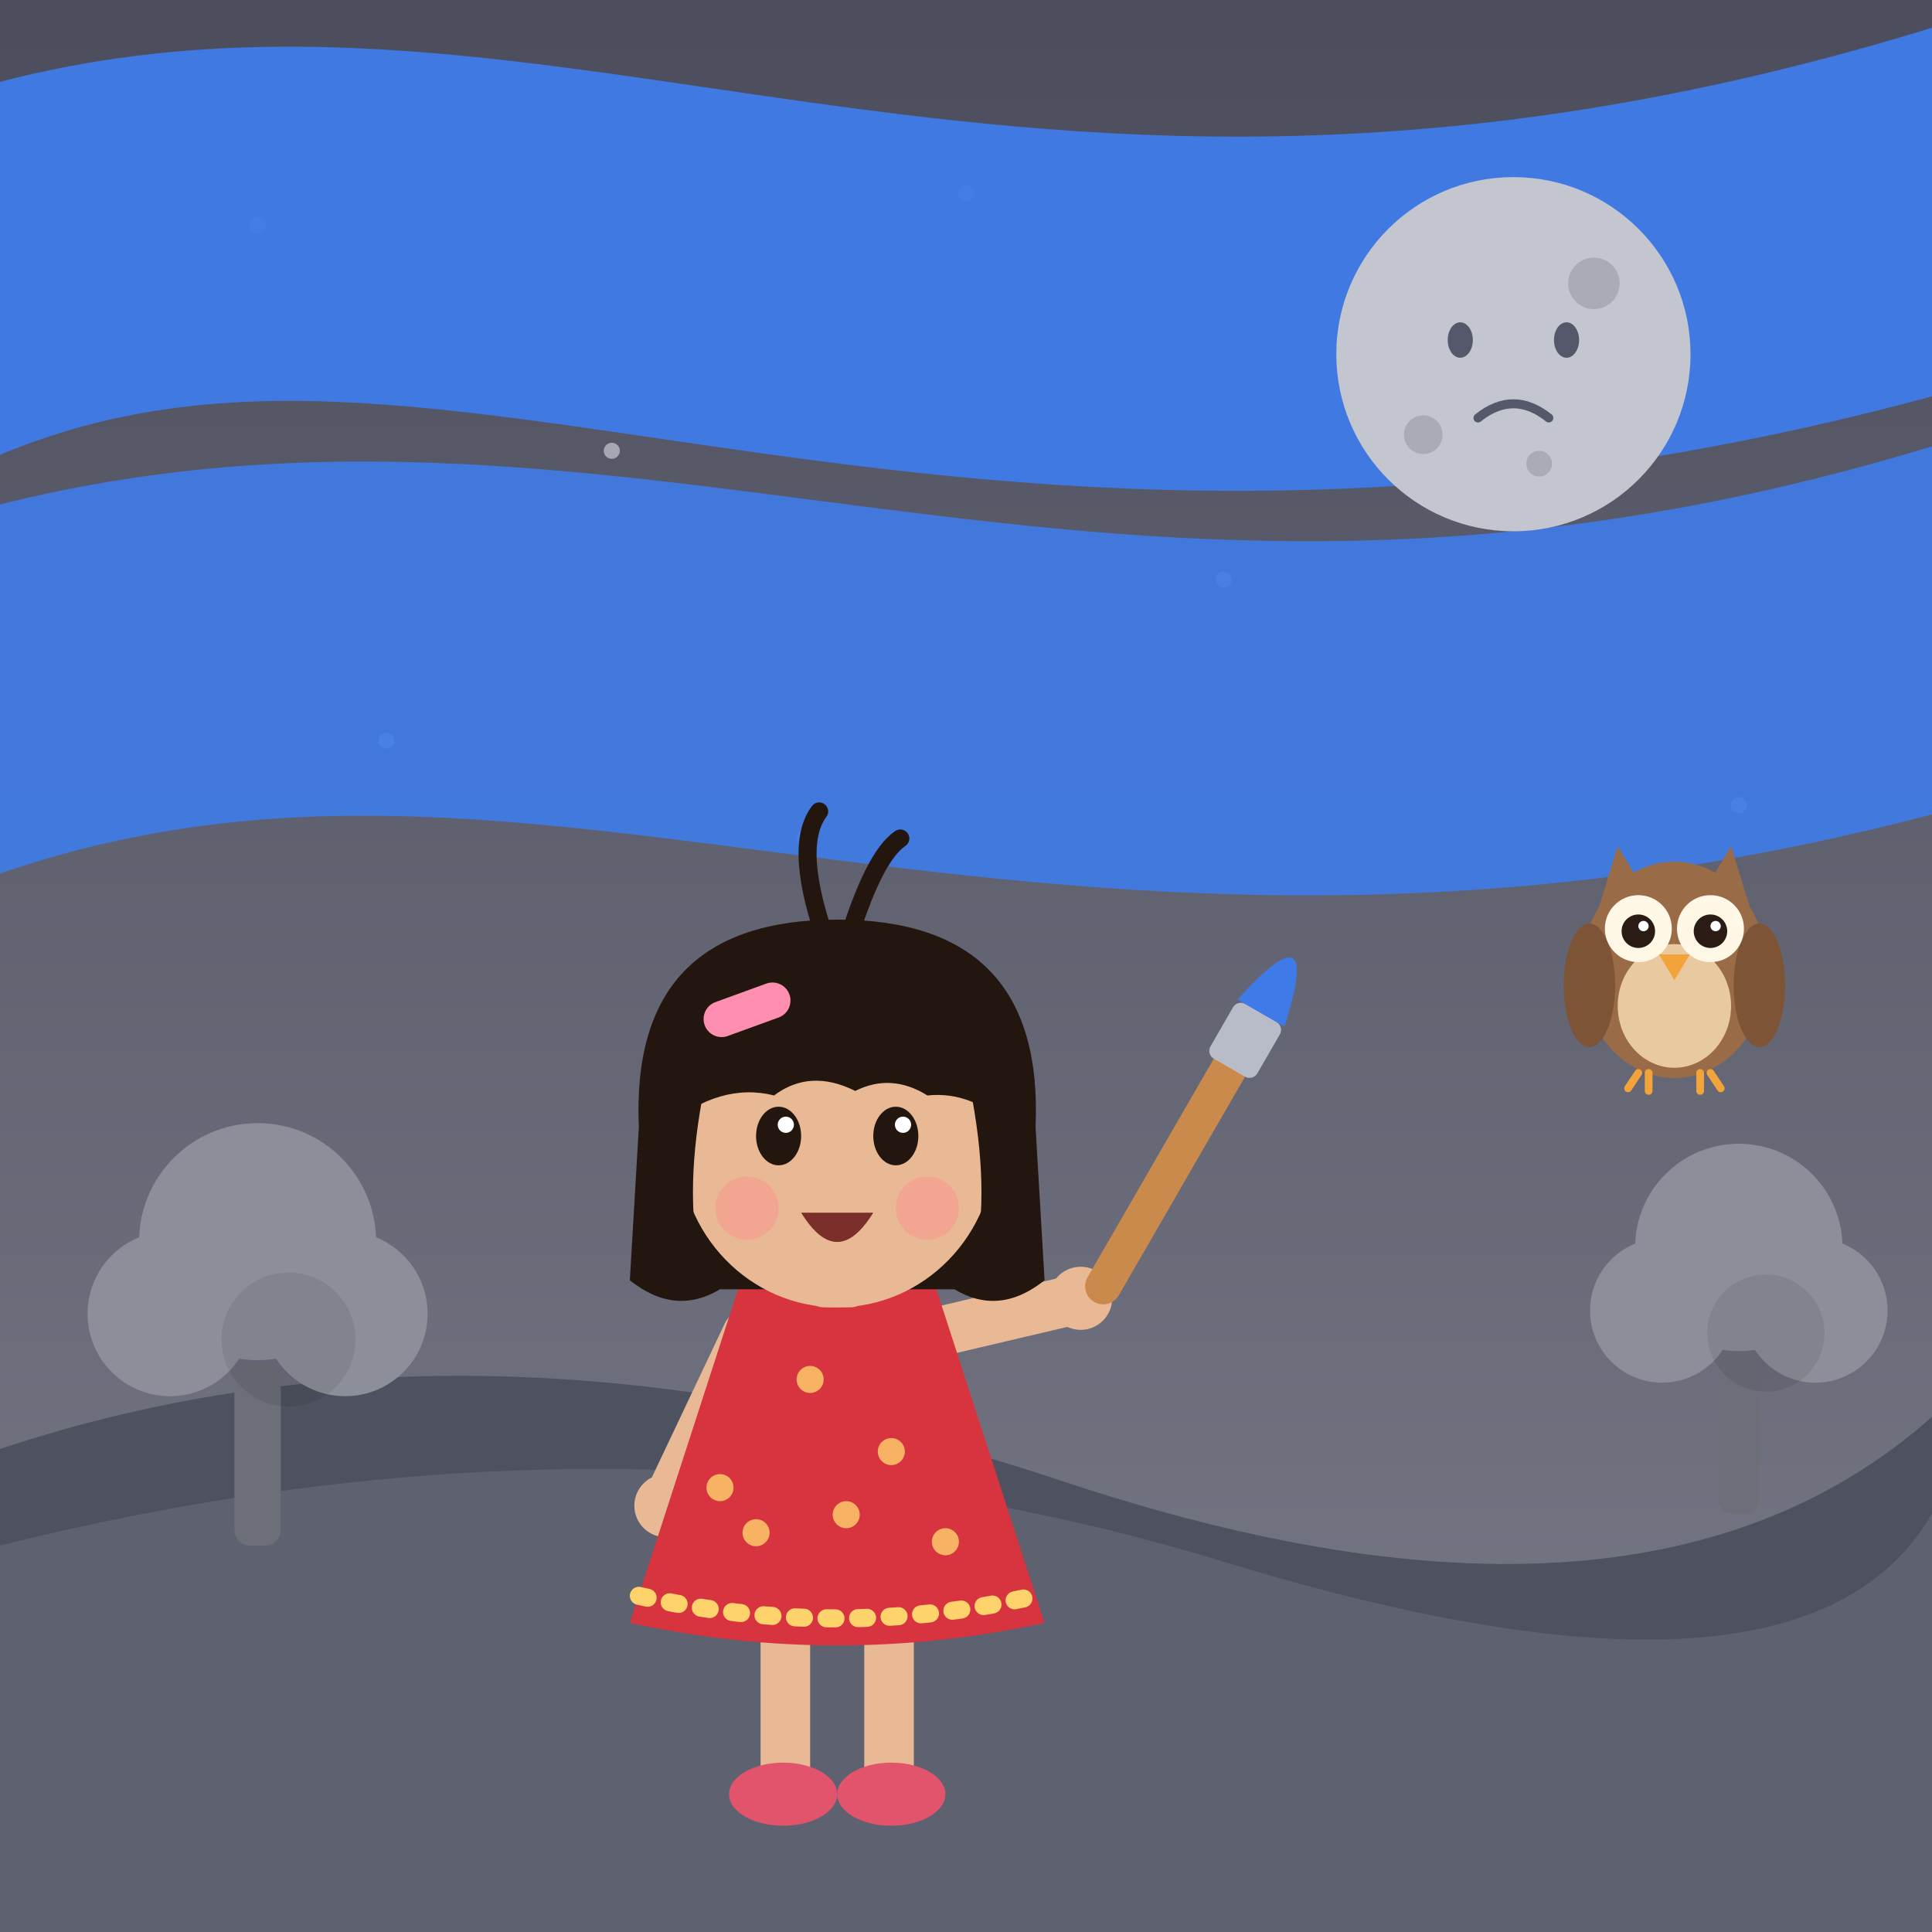
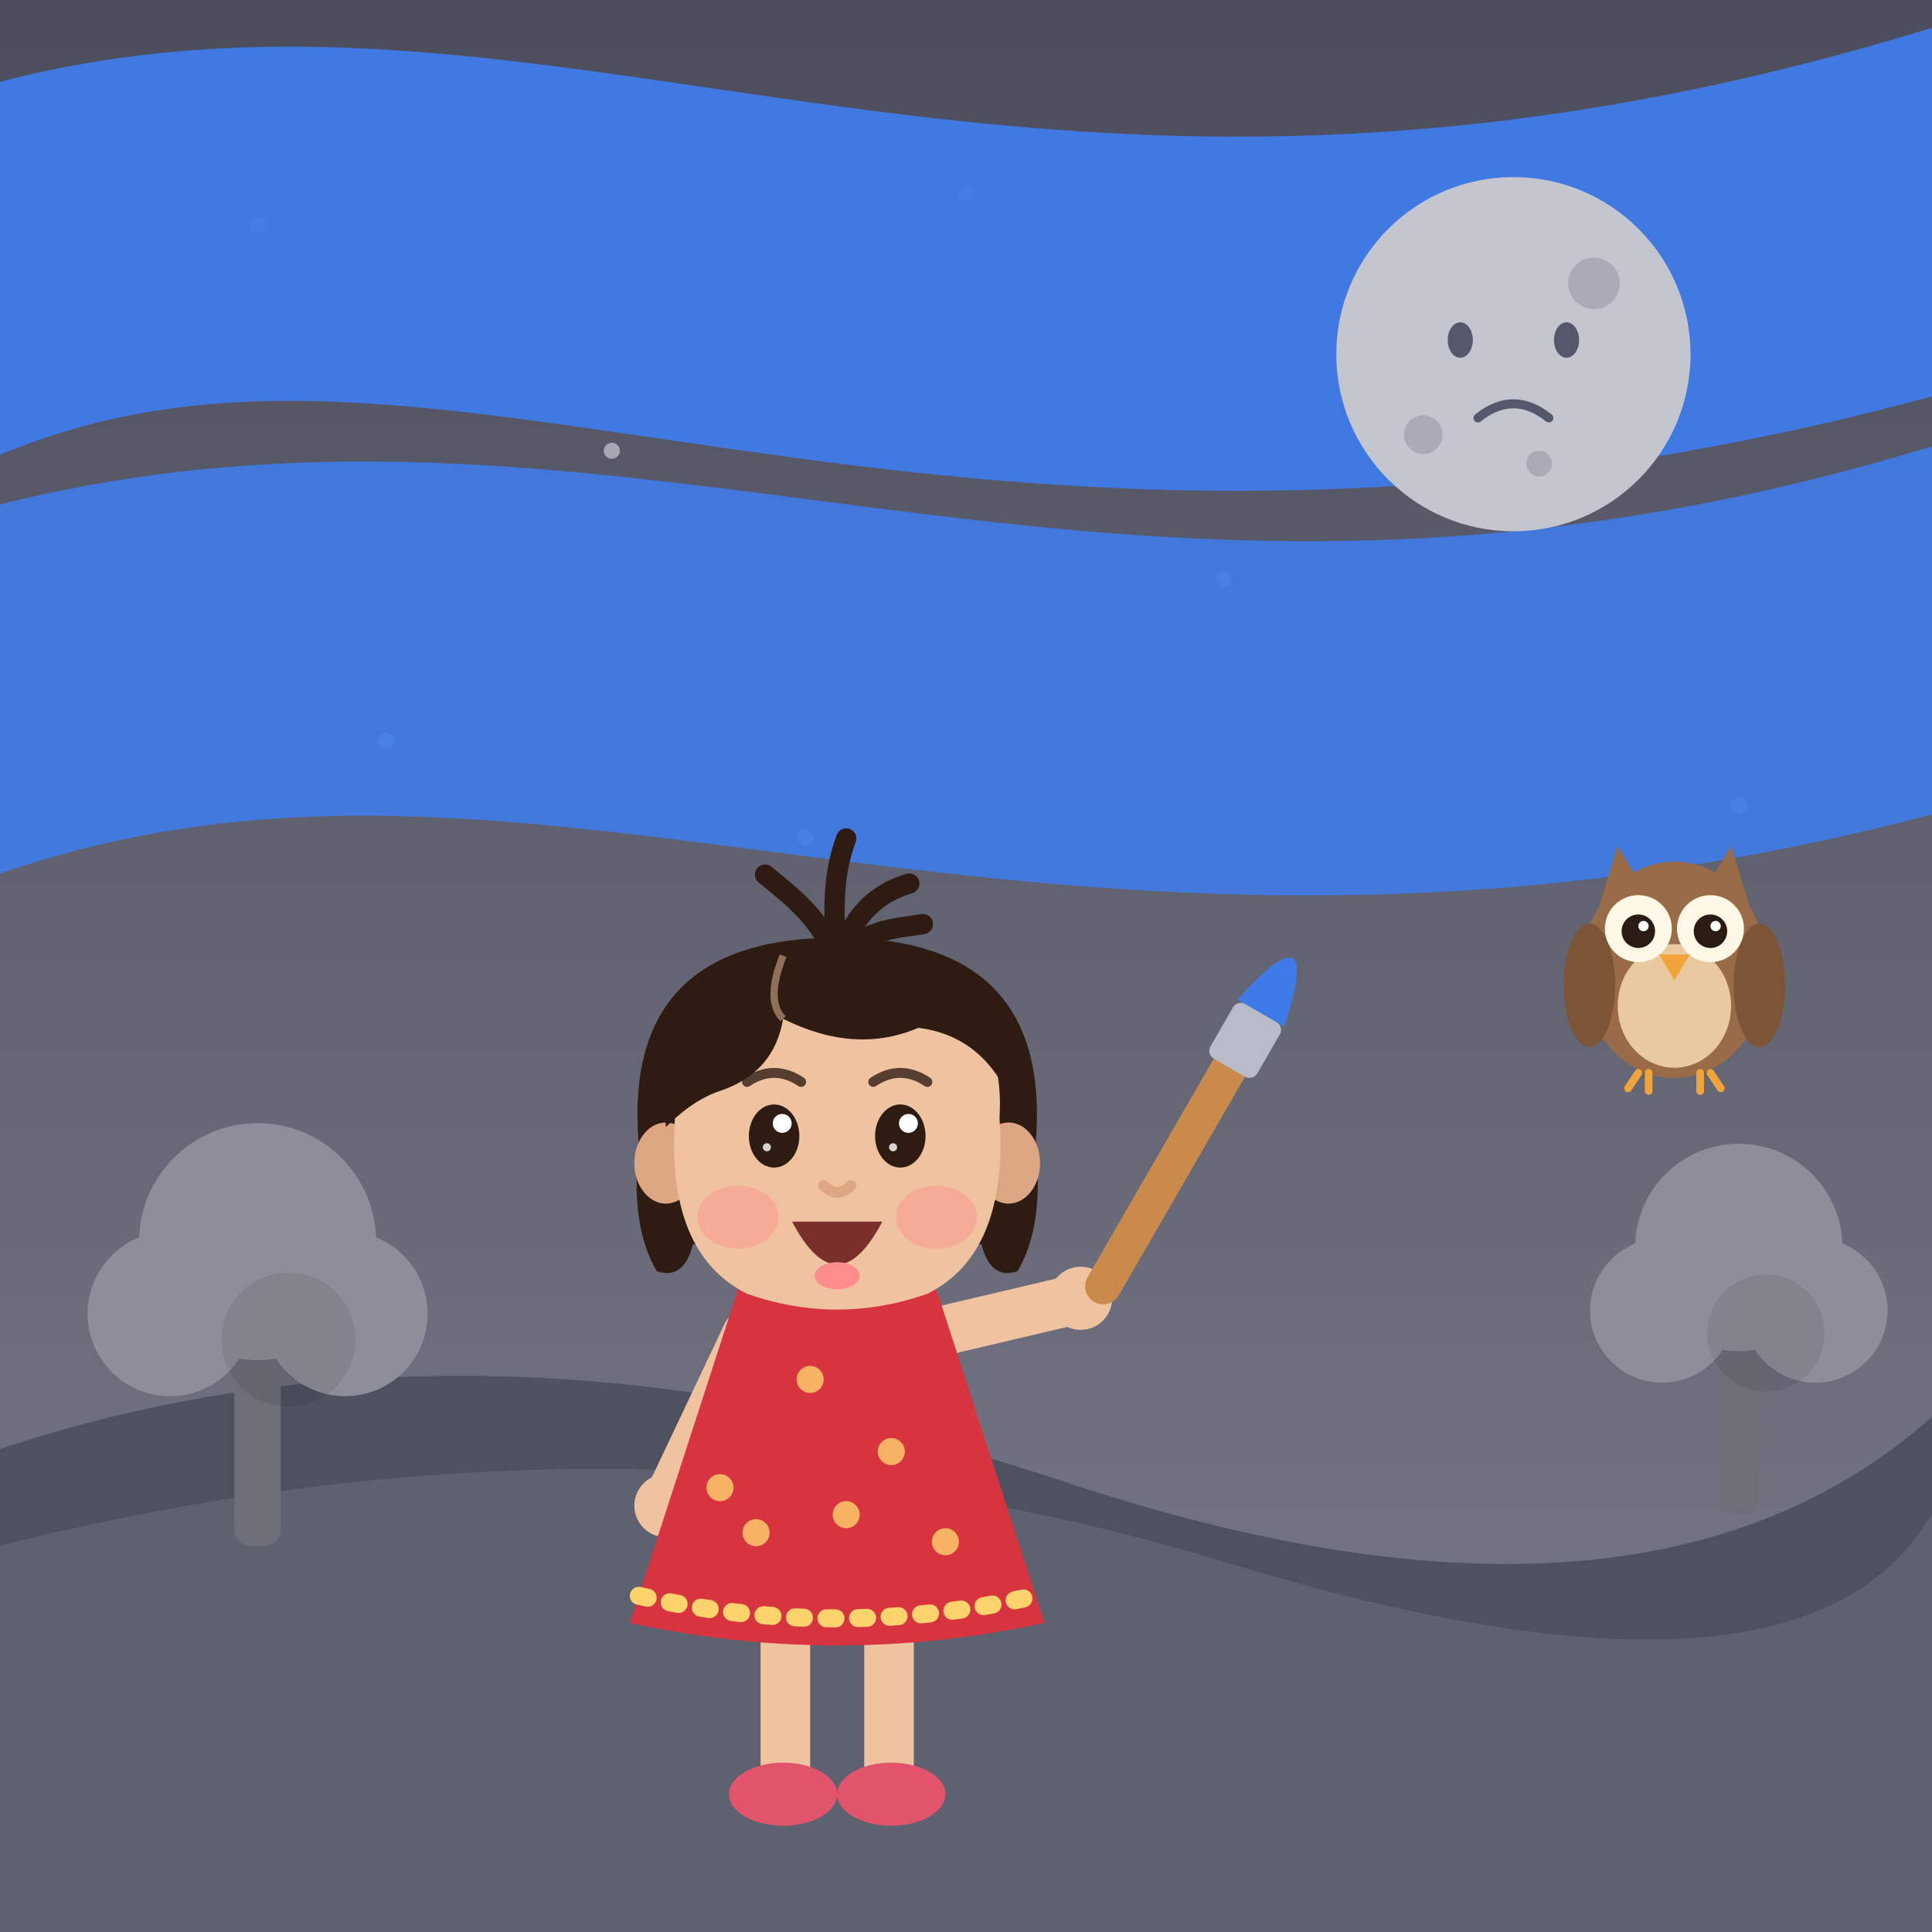
<svg xmlns="http://www.w3.org/2000/svg" viewBox="0 0 600 600" width="600" height="600" role="img">
  <defs>
    <linearGradient id="sky-grey" x1="0" y1="0" x2="0" y2="1">
      <stop offset="0" stop-color="#4b4d5c" />
      <stop offset="1" stop-color="#7a7c8a" />
    </linearGradient>
  </defs>
  <rect width="600" height="600" fill="url(#sky-grey)" />
  <circle cx="80" cy="70" r="2.5" fill="#b9bbc4" opacity="0.8" />
  <circle cx="190" cy="140" r="2.5" fill="#b9bbc4" opacity="0.8" />
  <circle cx="300" cy="60" r="2.5" fill="#b9bbc4" opacity="0.8" />
  <circle cx="120" cy="230" r="2.5" fill="#b9bbc4" opacity="0.8" />
  <circle cx="380" cy="180" r="2.5" fill="#b9bbc4" opacity="0.8" />
  <circle cx="540" cy="250" r="2.5" fill="#b9bbc4" opacity="0.8" />
  <circle cx="250" cy="260" r="2.5" fill="#b9bbc4" opacity="0.8" />
  <path d="M-20,90 C150,20 300,160 620,60" fill="none" stroke="#3f7be8" stroke-width="110" stroke-linecap="round" stroke-linejoin="round" opacity="0.95" />
  <path d="M-20,220 C180,150 330,280 620,190" fill="none" stroke="#3f7be8" stroke-width="110" stroke-linecap="round" stroke-linejoin="round" opacity="0.9" />
  <circle cx="470" cy="110" r="55" fill="#c3c5cf" />
  <circle cx="495" cy="88" r="8" fill="#a9abb6" />
  <circle cx="442" cy="135" r="6" fill="#a9abb6" />
  <circle cx="478" cy="144" r="4" fill="#a9abb6" />
  <ellipse cx="453.5" cy="105.6" rx="3.9" ry="5.5" fill="#55586a" />
  <ellipse cx="486.5" cy="105.6" rx="3.9" ry="5.5" fill="#55586a" />
  <path d="M459.0,129.8 Q470.0,121.0 481.0,129.8" fill="none" stroke="#55586a" stroke-width="2.8" stroke-linecap="round" />
  <path d="M0,450 Q150,400 330,460 T600,440 V600 H0 Z" fill="#4e5160" />
  <path d="M0,480 Q200,430 380,485 T600,470 V600 H0 Z" fill="#5d6170" />
  <g transform="translate(80.0 480.0) scale(0.8)">
    <rect x="-9" y="-70" width="18" height="70" rx="6" fill="#6d6f78" />
    <circle cx="0" cy="-118" r="46" fill="#8c8f99" />
    <circle cx="-34" cy="-90" r="32" fill="#8c8f99" />
    <circle cx="34" cy="-90" r="32" fill="#8c8f99" />
    <circle cx="12" cy="-80" r="26" fill="#000000" opacity="0.08" />
  </g>
  <g transform="translate(540.0 470.0) scale(0.7)">
    <rect x="-9" y="-70" width="18" height="70" rx="6" fill="#6d6f78" />
    <circle cx="0" cy="-118" r="46" fill="#8c8f99" />
    <circle cx="-34" cy="-90" r="32" fill="#8c8f99" />
    <circle cx="34" cy="-90" r="32" fill="#8c8f99" />
    <circle cx="12" cy="-80" r="26" fill="#000000" opacity="0.08" />
  </g>
  <g transform="translate(520.0 330.0) scale(0.8)">
    <path d="M-30,-58 L-22,-84 L-10,-64 Z" fill="#9a6b47" />
    <path d="M30,-58 L22,-84 L10,-64 Z" fill="#9a6b47" />
    <ellipse cx="0" cy="-36" rx="36" ry="42" fill="#9a6b47" />
    <ellipse cx="0" cy="-22" rx="22" ry="24" fill="#e8c9a0" />
    <ellipse cx="-33" cy="-30" rx="10" ry="24" fill="#7d5536" />
    <ellipse cx="33" cy="-30" rx="10" ry="24" fill="#7d5536" />
    <circle cx="-14" cy="-52" r="13" fill="#fff8e6" />
    <circle cx="-14" cy="-51" r="6.5" fill="#2a1b14" />
    <circle cx="-12" cy="-53" r="2" fill="#fff" />
    <circle cx="14" cy="-52" r="13" fill="#fff8e6" />
    <circle cx="14" cy="-51" r="6.5" fill="#2a1b14" />
    <circle cx="16" cy="-53" r="2" fill="#fff" />
    <path d="M-6,-42 L6,-42 L0,-32 Z" fill="#f2a33a" />
    <path d="M-14,4 l-4,6 M-10,4 l0,7 M10,4 l0,7 M14,4 l4,6" stroke="#f2a33a" stroke-width="3" stroke-linecap="round" />
  </g>
  <g transform="translate(260.0 560.0) scale(1.4)">
-     <rect x="-17" y="-46" width="11" height="44" rx="5" fill="#e8b994" />
-     <rect x="6" y="-46" width="11" height="44" rx="5" fill="#e8b994" />
+     <rect x="-17" y="-46" width="11" height="44" rx="5" fill="#f0c3a0" />
+     <rect x="6" y="-46" width="11" height="44" rx="5" fill="#f0c3a0" />
    <ellipse cx="-12" cy="-2" rx="12" ry="7" fill="#e2546b" />
    <ellipse cx="12" cy="-2" rx="12" ry="7" fill="#e2546b" />
-     <path d="M-20,-104 L-38,-66" stroke="#e8b994" stroke-width="11" stroke-linecap="round" />
-     <circle cx="-38" cy="-66" r="7" fill="#e8b994" />
-     <path d="M20,-104 L54,-112" stroke="#e8b994" stroke-width="11" stroke-linecap="round" />
-     <circle cx="54" cy="-112" r="7" fill="#e8b994" />
+     <path d="M-20,-104 L-38,-66" stroke="#f0c3a0" stroke-width="11" stroke-linecap="round" />
+     <circle cx="-38" cy="-66" r="7" fill="#f0c3a0" />
+     <path d="M20,-104 L54,-112" stroke="#f0c3a0" stroke-width="11" stroke-linecap="round" />
+     <circle cx="54" cy="-112" r="7" fill="#f0c3a0" />
    <path d="M-22,-114 Q0,-120 22,-114 L46,-40 Q0,-30 -46,-40 Z" fill="#d8343f" />
    <path d="M-44,-46 Q0,-36 44,-46" fill="none" stroke="#ffd36b" stroke-width="4" stroke-dasharray="2 5" stroke-linecap="round" />
    <circle cx="-18" cy="-60" r="3" fill="#ffd36b" opacity="0.8" />
    <circle cx="12" cy="-78" r="3" fill="#ffd36b" opacity="0.8" />
    <circle cx="24" cy="-58" r="3" fill="#ffd36b" opacity="0.8" />
    <circle cx="-6" cy="-94" r="3" fill="#ffd36b" opacity="0.8" />
    <circle cx="-26" cy="-70" r="3" fill="#ffd36b" opacity="0.8" />
    <circle cx="2" cy="-64" r="3" fill="#ffd36b" opacity="0.8" />
-     <rect x="-7" y="-122" width="14" height="12" rx="4" fill="#e8b994" />
-     <path d="M-44,-150 Q-46,-196 0,-196 Q46,-196 44,-150 L46,-116 Q36,-108 26,-114 L-26,-114 Q-36,-108 -46,-116 Z" fill="#23160f" />
-     <circle cx="-35" cy="-142" r="6" fill="#d39f7a" />
-     <circle cx="35" cy="-142" r="6" fill="#d39f7a" />
-     <ellipse cx="0" cy="-146" rx="35" ry="36" fill="#e8b994" />
-     <path d="M-44,-154 Q-40,-128 -42,-114 Q-34,-112 -30,-118 Q-34,-134 -30,-156 Z" fill="#23160f" />
-     <path d="M44,-154 Q40,-128 42,-114 Q34,-112 30,-118 Q34,-134 30,-156 Z" fill="#23160f" />
-     <path d="M-38,-150 Q-38,-190 0,-190 Q38,-190 38,-150 Q30,-158 20,-157 Q12,-162 4,-158 Q-6,-163 -14,-157 Q-26,-160 -38,-150 Z" fill="#23160f" />
-     <path d="M-2,-190 Q-10,-212 -4,-220 M2,-190 Q8,-210 14,-214" fill="none" stroke="#23160f" stroke-width="4" stroke-linecap="round" />
-     <rect x="-30" y="-180" width="20" height="8" rx="4" fill="#ff8fb1" transform="rotate(-20 -20 -176)" />
-     <circle cx="-20" cy="-132" r="7" fill="#ff8b8b" opacity="0.45" />
-     <circle cx="20" cy="-132" r="7" fill="#ff8b8b" opacity="0.45" />
-     <ellipse cx="-13" cy="-148" rx="5" ry="6.5" fill="#23160f" />
-     <circle cx="-11.4" cy="-150.5" r="1.8" fill="#fff" />
-     <ellipse cx="13" cy="-148" rx="5" ry="6.5" fill="#23160f" />
-     <circle cx="14.6" cy="-150.5" r="1.8" fill="#fff" />
-     <path d="M-8,-131 Q0,-118 8,-131 Z" fill="#7a2f2a" />
+     <rect x="-7" y="-122" width="14" height="12" rx="4" fill="#f0c3a0" />
+     <path d="M0,-186 C-3,-196 -10,-201 -16,-206 M0,-186 C-1,-198 -1,-206 2,-214 M0,-186 C3,-197 9,-202 16,-204 M0,-186 C5,-194 13,-194 19,-195" fill="none" stroke="#2e1c13" stroke-width="4.5" stroke-linecap="round" />
+     <ellipse cx="0" cy="-187" rx="7" ry="4.5" fill="#ff8fb1" />
+     <path d="M-44,-146 Q-48,-192 0,-192 Q48,-192 44,-146 Q46,-128 40,-118 Q34,-116 32,-124 L-32,-124 Q-34,-116 -40,-118 Q-46,-128 -44,-146 Z" fill="#2e1c13" />
+     <ellipse cx="-38" cy="-142" rx="7" ry="9" fill="#dea783" />
+     <ellipse cx="38" cy="-142" rx="7" ry="9" fill="#dea783" />
+     <path d="M-36,-152 Q-38,-184 0,-184 Q38,-184 36,-152 Q38,-122 20,-113 Q0,-106 -20,-113 Q-38,-122 -36,-152 Z" fill="#f0c3a0" />
+     <path d="M-38,-150 Q-42,-190 -4,-190 Q36,-192 40,-152 Q34,-170 18,-172 Q4,-166 -12,-174 Q-14,-162 -26,-158 Q-32,-156 -38,-150 Z" fill="#2e1c13" />
+     <path d="M-12,-188 Q-16,-178 -12,-174" fill="none" stroke="#f0c3a0" stroke-width="1.6" opacity="0.5" />
+     <ellipse cx="-22" cy="-130" rx="9" ry="7" fill="#ff8b8b" opacity="0.42" />
+     <ellipse cx="22" cy="-130" rx="9" ry="7" fill="#ff8b8b" opacity="0.42" />
+     <path d="M-20,-160 Q-14,-164 -8,-160" fill="none" stroke="#2e1c13" stroke-width="2.2" stroke-linecap="round" opacity="0.8" />
+     <path d="M8,-160 Q14,-164 20,-160" fill="none" stroke="#2e1c13" stroke-width="2.2" stroke-linecap="round" opacity="0.8" />
+     <path d="M-3,-137 Q0,-134 3,-137" fill="none" stroke="#dea783" stroke-width="2.4" stroke-linecap="round" />
+     <ellipse cx="-14" cy="-148" rx="5.6" ry="7" fill="#2e1c13" />
+     <circle cx="-12.2" cy="-150.8" r="2.1" fill="#fff" />
+     <circle cx="-15.6" cy="-145.5" r="0.9" fill="#fff" opacity="0.8" />
+     <ellipse cx="14" cy="-148" rx="5.6" ry="7" fill="#2e1c13" />
+     <circle cx="15.8" cy="-150.8" r="2.1" fill="#fff" />
+     <circle cx="12.4" cy="-145.5" r="0.9" fill="#fff" opacity="0.8" />
+     <path d="M-10,-129 Q0,-110 10,-129 Z" fill="#7a2f2a" />
+     <ellipse cx="0" cy="-117" rx="5" ry="3" fill="#ff8d8d" />
    <g transform="translate(54 -106) rotate(30) scale(1)">
      <rect x="-4" y="-70" width="8" height="64" rx="4" fill="#c98a4b" />
      <rect x="-6" y="-80" width="12" height="14" rx="2" fill="#b8bcc8" />
      <path d="M-6,-80 Q0,-108 6,-80 Z" fill="#3f7be8" />
    </g>
  </g>
</svg>
